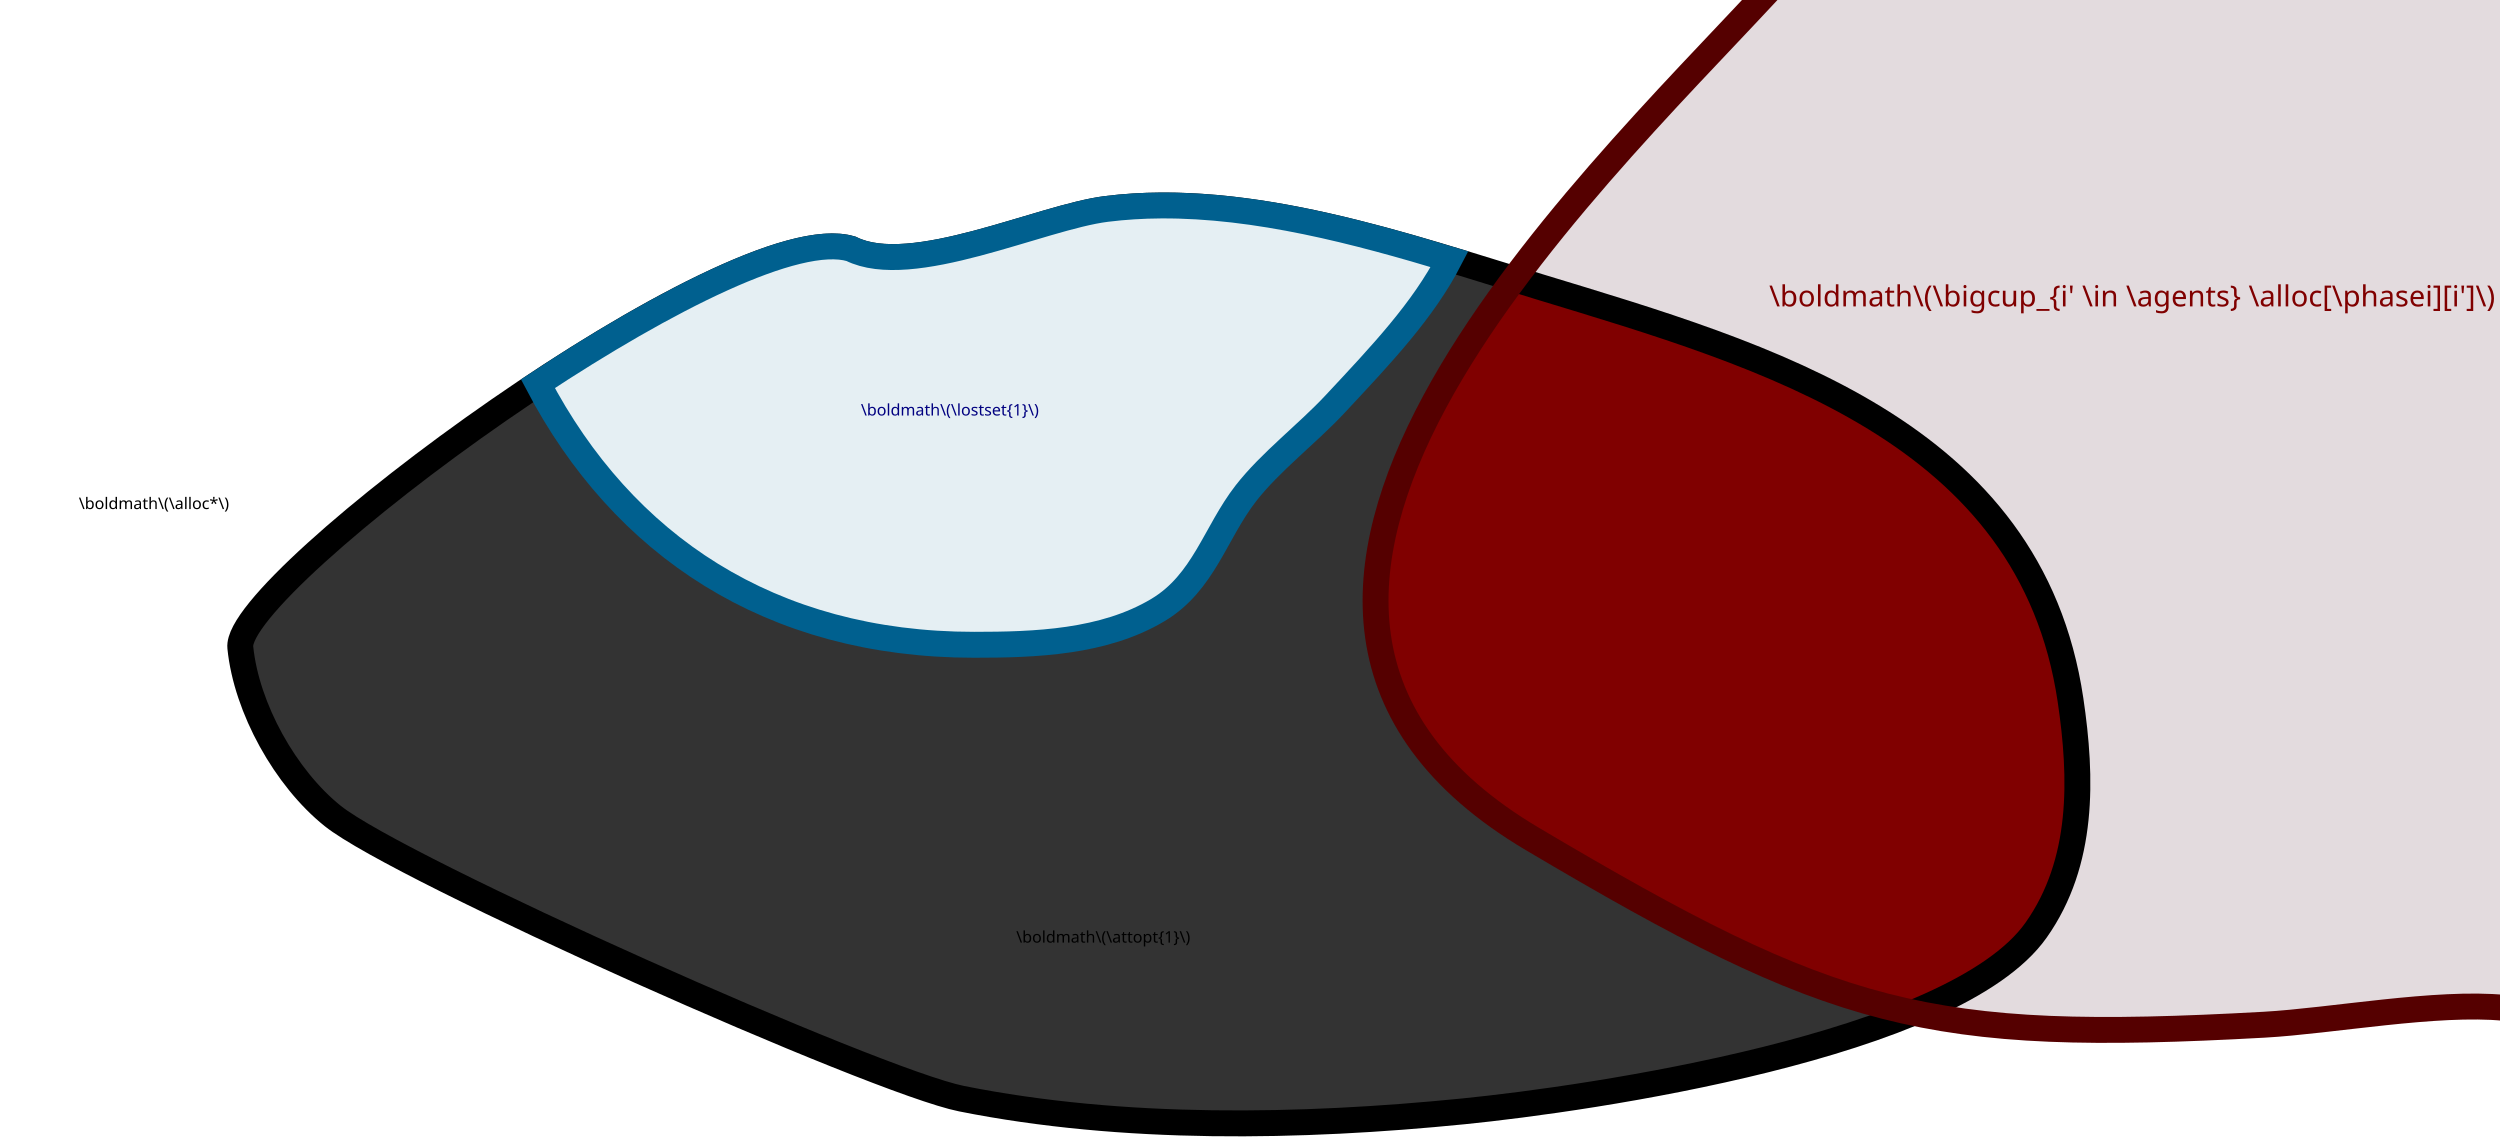
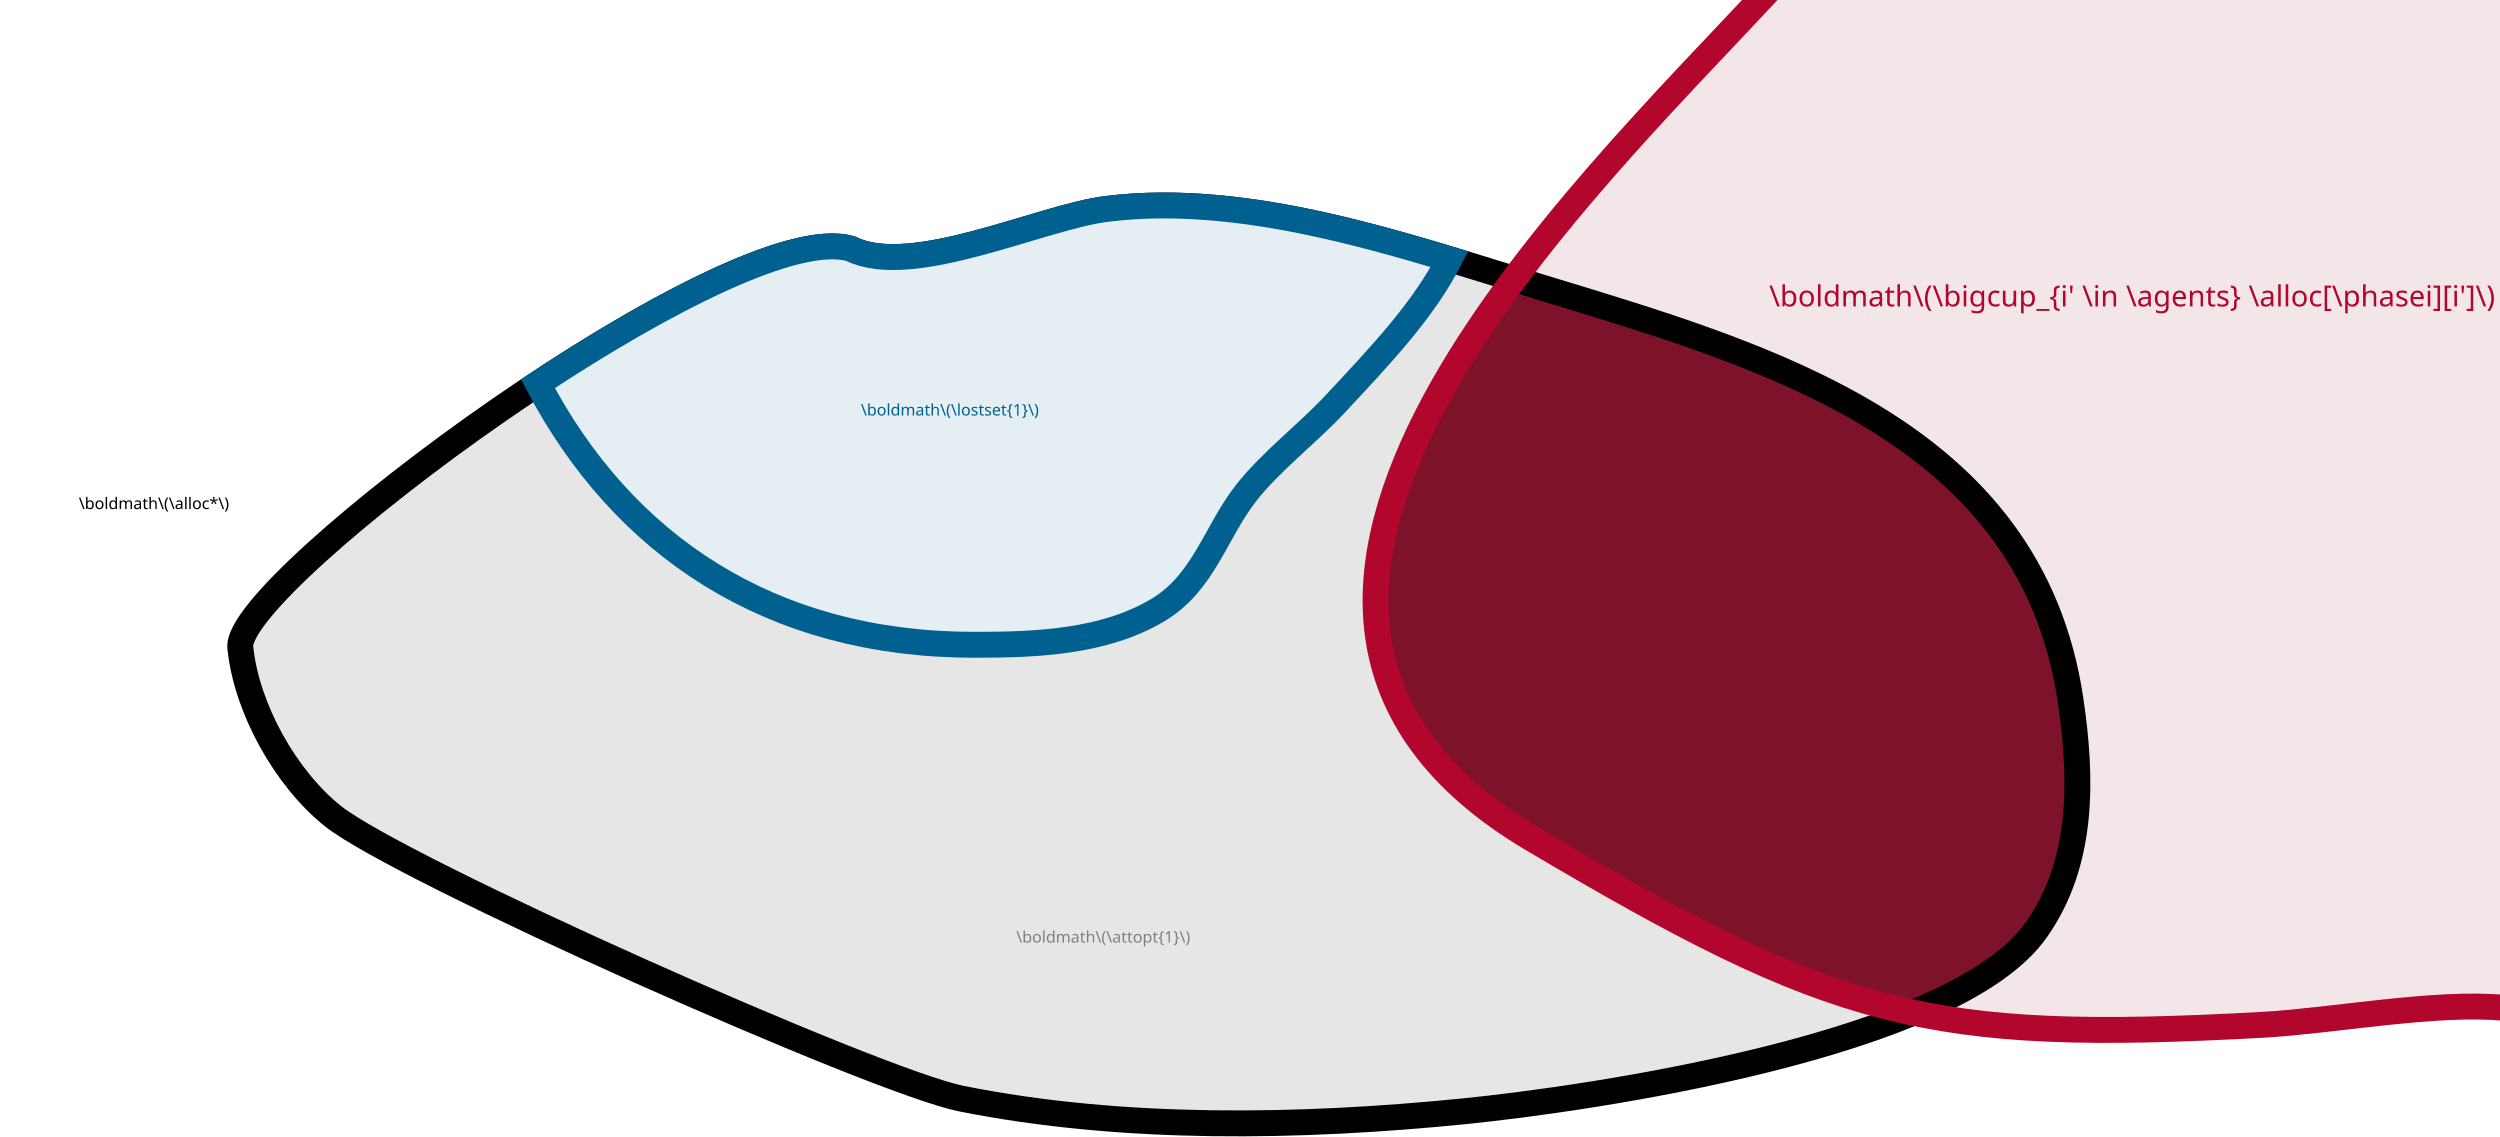
<svg xmlns="http://www.w3.org/2000/svg" width="550mm" height="250mm" viewBox="0 0 550 250" version="1.1" id="svg5">
  <defs id="defs2" />
  <g id="layer1">
-     <path style="fill:#333333;fill-rule:evenodd;stroke:none;stroke-width:5.7;stroke-linecap:butt;stroke-linejoin:miter;stroke-miterlimit:4;stroke-dasharray:none;stroke-opacity:1" d="M 187.216,54.735 C 160.997,46.891 51.434,128.088 52.869,142.439 c 1.337,13.372 9.971,28.787 20.332,37.075 14.761,11.809 119.479,58.42 138.334,62.191 35.521,7.104 74.577,6.376 110.428,2.791 27.545,-2.755 107.971,-14.359 125.976,-39.866 10.547,-14.942 10.121,-33.437 7.574,-50.63 -8.784,-59.294 -66.774,-75.667 -116.807,-90.894 -29.263,-8.906 -63.766,-21.081 -95.279,-17.142 -14.496,1.812 -42.884,15.434 -56.211,8.77 z" id="path18743" />
-     <path style="fill:#e3dbde;fill-rule:evenodd;stroke:none;stroke-width:5.7;stroke-linecap:butt;stroke-linejoin:miter;stroke-miterlimit:4;stroke-dasharray:none;stroke-opacity:1" d="m 551.772,-1.123 -0.73,222.865 c -14.877,-1.488 -38.175,2.874 -52.947,3.695 -74.482,4.138 -94.499,-1.475 -160.95,-40.853 -86.302,-51.142 11.495,-142.982 52.064,-186.802 z" id="path42568" />
-     <path id="path42928" style="fill:#800000;fill-rule:evenodd;stroke:none;stroke-width:5.7;stroke-linecap:butt;stroke-linejoin:miter;stroke-miterlimit:4;stroke-dasharray:none;stroke-opacity:1" d="m 333.118,61.382 c -31.548,42.408 -50.46,90.913 4.028,123.202 36.292,21.506 58.74,32.926 83.769,38.202 12.178,-5.051 22.018,-11.065 27.024,-18.157 10.547,-14.942 10.122,-33.437 7.575,-50.629 -8.784,-59.294 -66.774,-75.667 -116.807,-90.894 -1.825,-0.555 -3.725,-1.147 -5.589,-1.723 z" />
+     <path style="fill:#e6e6e6;fill-rule:evenodd;stroke:none;stroke-width:5.7;stroke-linecap:butt;stroke-linejoin:miter;stroke-miterlimit:4;stroke-dasharray:none;stroke-opacity:1;fill-opacity:1" d="M 187.216,54.735 C 160.997,46.891 51.434,128.088 52.869,142.439 c 1.337,13.372 9.971,28.787 20.332,37.075 14.761,11.809 119.479,58.42 138.334,62.191 35.521,7.104 74.577,6.376 110.428,2.791 27.545,-2.755 107.971,-14.359 125.976,-39.866 10.547,-14.942 10.121,-33.437 7.574,-50.63 -8.784,-59.294 -66.774,-75.667 -116.807,-90.894 -29.263,-8.906 -63.766,-21.081 -95.279,-17.142 -14.496,1.812 -42.884,15.434 -56.211,8.77 z" id="path18743" />
+     <path style="fill:#f3e6e9;fill-rule:evenodd;stroke:none;stroke-width:5.7;stroke-linecap:butt;stroke-linejoin:miter;stroke-miterlimit:4;stroke-dasharray:none;stroke-opacity:1;fill-opacity:1" d="m 551.772,-1.123 -0.73,222.865 c -14.877,-1.488 -38.175,2.874 -52.947,3.695 -74.482,4.138 -94.499,-1.475 -160.95,-40.853 -86.302,-51.142 11.495,-142.982 52.064,-186.802 z" id="path42568" />
+     <path id="path42928" style="fill:#7e122a;fill-rule:evenodd;stroke:none;stroke-width:5.7;stroke-linecap:butt;stroke-linejoin:miter;stroke-miterlimit:4;stroke-dasharray:none;stroke-opacity:1;fill-opacity:1" d="m 333.118,61.382 c -31.548,42.408 -50.46,90.913 4.028,123.202 36.292,21.506 58.74,32.926 83.769,38.202 12.178,-5.051 22.018,-11.065 27.024,-18.157 10.547,-14.942 10.122,-33.437 7.575,-50.629 -8.784,-59.294 -66.774,-75.667 -116.807,-90.894 -1.825,-0.555 -3.725,-1.147 -5.589,-1.723 z" />
    <path style="fill:none;fill-rule:evenodd;stroke:#000000;stroke-width:5.7;stroke-linecap:butt;stroke-linejoin:miter;stroke-miterlimit:4;stroke-dasharray:none;stroke-opacity:1" d="M 187.216,54.734 C 160.997,46.891 51.434,128.087 52.869,142.439 c 1.337,13.372 9.971,28.787 20.332,37.075 14.761,11.809 119.479,58.42 138.334,62.191 35.521,7.104 74.577,6.376 110.428,2.791 27.545,-2.755 107.971,-14.359 125.976,-39.866 10.547,-14.942 10.121,-33.437 7.574,-50.63 C 446.729,94.706 388.739,78.333 338.706,63.106 309.443,54.2 274.941,42.024 243.427,45.964 228.931,47.776 200.543,61.398 187.216,54.734 Z" id="path857" />
-     <path style="fill:none;fill-rule:evenodd;stroke:#550000;stroke-width:5.7;stroke-linecap:butt;stroke-linejoin:miter;stroke-miterlimit:4;stroke-dasharray:none;stroke-opacity:1" d="m 551.042,221.743 c -14.877,-1.488 -38.175,2.874 -52.947,3.695 -74.482,4.138 -94.499,-1.475 -160.95,-40.853 -86.302,-51.142 11.495,-142.982 52.064,-186.802" id="path1203" />
-     <text xml:space="preserve" style="font-size:6.403px;line-height:80%;font-family:sans-serif;-inkscape-font-specification:'sans-serif, Normal';text-align:center;letter-spacing:0px;word-spacing:0px;writing-mode:lr-tb;text-anchor:middle;fill:#800000;stroke:none;stroke-width:0.265px;stroke-linecap:butt;stroke-linejoin:miter;stroke-opacity:1" x="473.233" y="67.409" id="text3766">
-       <tspan id="tspan3764" style="fill:#800000;stroke:none;stroke-width:0.265px" x="473.233" y="67.409">\boldmath\(\bigcup_{i' \in \agents} \alloc[\phasei][i']\)</tspan>
-     </text>
+     <path style="fill:none;fill-rule:evenodd;stroke:#b3062c;stroke-width:5.7;stroke-linecap:butt;stroke-linejoin:miter;stroke-miterlimit:4;stroke-dasharray:none;stroke-opacity:1" d="m 551.042,221.743 c -14.877,-1.488 -38.175,2.874 -52.947,3.695 -74.482,4.138 -94.499,-1.475 -160.95,-40.853 -86.302,-51.142 11.495,-142.982 52.064,-186.802" id="path1203" />
    <g id="g19322" transform="translate(50)" />
    <path id="path20443" style="fill:#e5eff3;fill-rule:evenodd;stroke:#00608f;stroke-width:5.7;stroke-linecap:butt;stroke-linejoin:miter;stroke-miterlimit:4;stroke-dasharray:none;stroke-opacity:1;fill-opacity:1" d="m 255.369,45.204 c -4.017,0.027 -8.003,0.267 -11.942,0.76 -14.496,1.812 -42.884,15.434 -56.211,8.771 -11.878,-3.553 -40.86,11.182 -68.88,29.684 18.659,35.558 51.094,57.435 95.969,57.435 13.357,0 28.533,-0.504 40.481,-7.673 10.041,-6.025 12.567,-16.989 19.315,-25.665 5.345,-6.872 13.524,-13.092 19.579,-19.579 10.304,-11.04 19.395,-20.622 25.221,-31.907 -20.478,-6.186 -42.413,-11.966 -63.533,-11.826 z" />
-     <text xml:space="preserve" style="font-size:3.528px;line-height:80%;font-family:sans-serif;-inkscape-font-specification:'sans-serif, Normal';text-align:center;letter-spacing:0px;word-spacing:0px;writing-mode:lr-tb;text-anchor:middle;fill:#000080;stroke:none;stroke-width:0.265px;stroke-linecap:butt;stroke-linejoin:miter;stroke-opacity:1" x="211.264" y="91.417" id="text22611">
-       <tspan id="tspan22609" style="fill:#000080;stroke:none;stroke-width:0.265px" x="211.264" y="91.417">\boldmath\(\lostset{1}\)</tspan>
+     <text xml:space="preserve" style="font-size:6.403px;line-height:80%;font-family:sans-serif;-inkscape-font-specification:'sans-serif, Normal';text-align:center;letter-spacing:0px;word-spacing:0px;writing-mode:lr-tb;text-anchor:middle;fill:#b3062c;stroke:none;stroke-width:0.265px;stroke-linecap:butt;stroke-linejoin:miter;stroke-opacity:1;fill-opacity:1" x="473.233" y="67.409" id="text3766">
+       <tspan id="tspan3764" style="fill:#b3062c;stroke:none;stroke-width:0.265px;fill-opacity:1" x="473.233" y="67.409">\boldmath\(\bigcup_{i' \in \agents} \alloc[\phasei][i']\)</tspan>
+     </text>
+     <text xml:space="preserve" style="font-size:3.528px;line-height:80%;font-family:sans-serif;-inkscape-font-specification:'sans-serif, Normal';text-align:center;letter-spacing:0px;word-spacing:0px;writing-mode:lr-tb;text-anchor:middle;fill:#00608f;stroke:none;stroke-width:0.265px;stroke-linecap:butt;stroke-linejoin:miter;stroke-opacity:1;fill-opacity:1" x="211.264" y="91.417" id="text22611">
+       <tspan id="tspan22609" style="fill:#00608f;stroke:none;stroke-width:0.265px;fill-opacity:1" x="211.264" y="91.417">\boldmath\(\lostset{1}\)</tspan>
    </text>
    <text xml:space="preserve" style="font-size:3.528px;line-height:80%;font-family:sans-serif;-inkscape-font-specification:'sans-serif, Normal';text-align:center;letter-spacing:0px;word-spacing:0px;writing-mode:lr-tb;text-anchor:middle;fill:none;stroke:#000000;stroke-width:0.265px;stroke-linecap:butt;stroke-linejoin:miter;stroke-opacity:1" x="36.155" y="111.994" id="text33070">
      <tspan id="tspan33068" style="fill:#000000;stroke:none;stroke-width:0.265px" x="36.155" y="111.994">\boldmath\(\alloc*\)</tspan>
    </text>
-     <text xml:space="preserve" style="font-size:3.528px;line-height:80%;font-family:sans-serif;-inkscape-font-specification:'sans-serif, Normal';text-align:center;letter-spacing:0px;word-spacing:0px;writing-mode:lr-tb;text-anchor:middle;fill:#000000;stroke:none;stroke-width:0.265px;stroke-linecap:butt;stroke-linejoin:miter;stroke-opacity:1" x="245.007" y="207.377" id="text39180">
-       <tspan id="tspan39178" style="fill:#000000;stroke:none;stroke-width:0.265px" x="245.007" y="207.377">\boldmath\(\attopt{1}\)</tspan>
+     <text xml:space="preserve" style="font-size:3.528px;line-height:80%;font-family:sans-serif;-inkscape-font-specification:'sans-serif, Normal';text-align:center;letter-spacing:0px;word-spacing:0px;writing-mode:lr-tb;text-anchor:middle;fill:#808080;stroke:none;stroke-width:0.265px;stroke-linecap:butt;stroke-linejoin:miter;stroke-opacity:1;fill-opacity:1" x="245.007" y="207.377" id="text39180">
+       <tspan id="tspan39178" style="fill:#808080;stroke:none;stroke-width:0.265px;fill-opacity:1" x="245.007" y="207.377">\boldmath\(\attopt{1}\)</tspan>
    </text>
  </g>
</svg>
